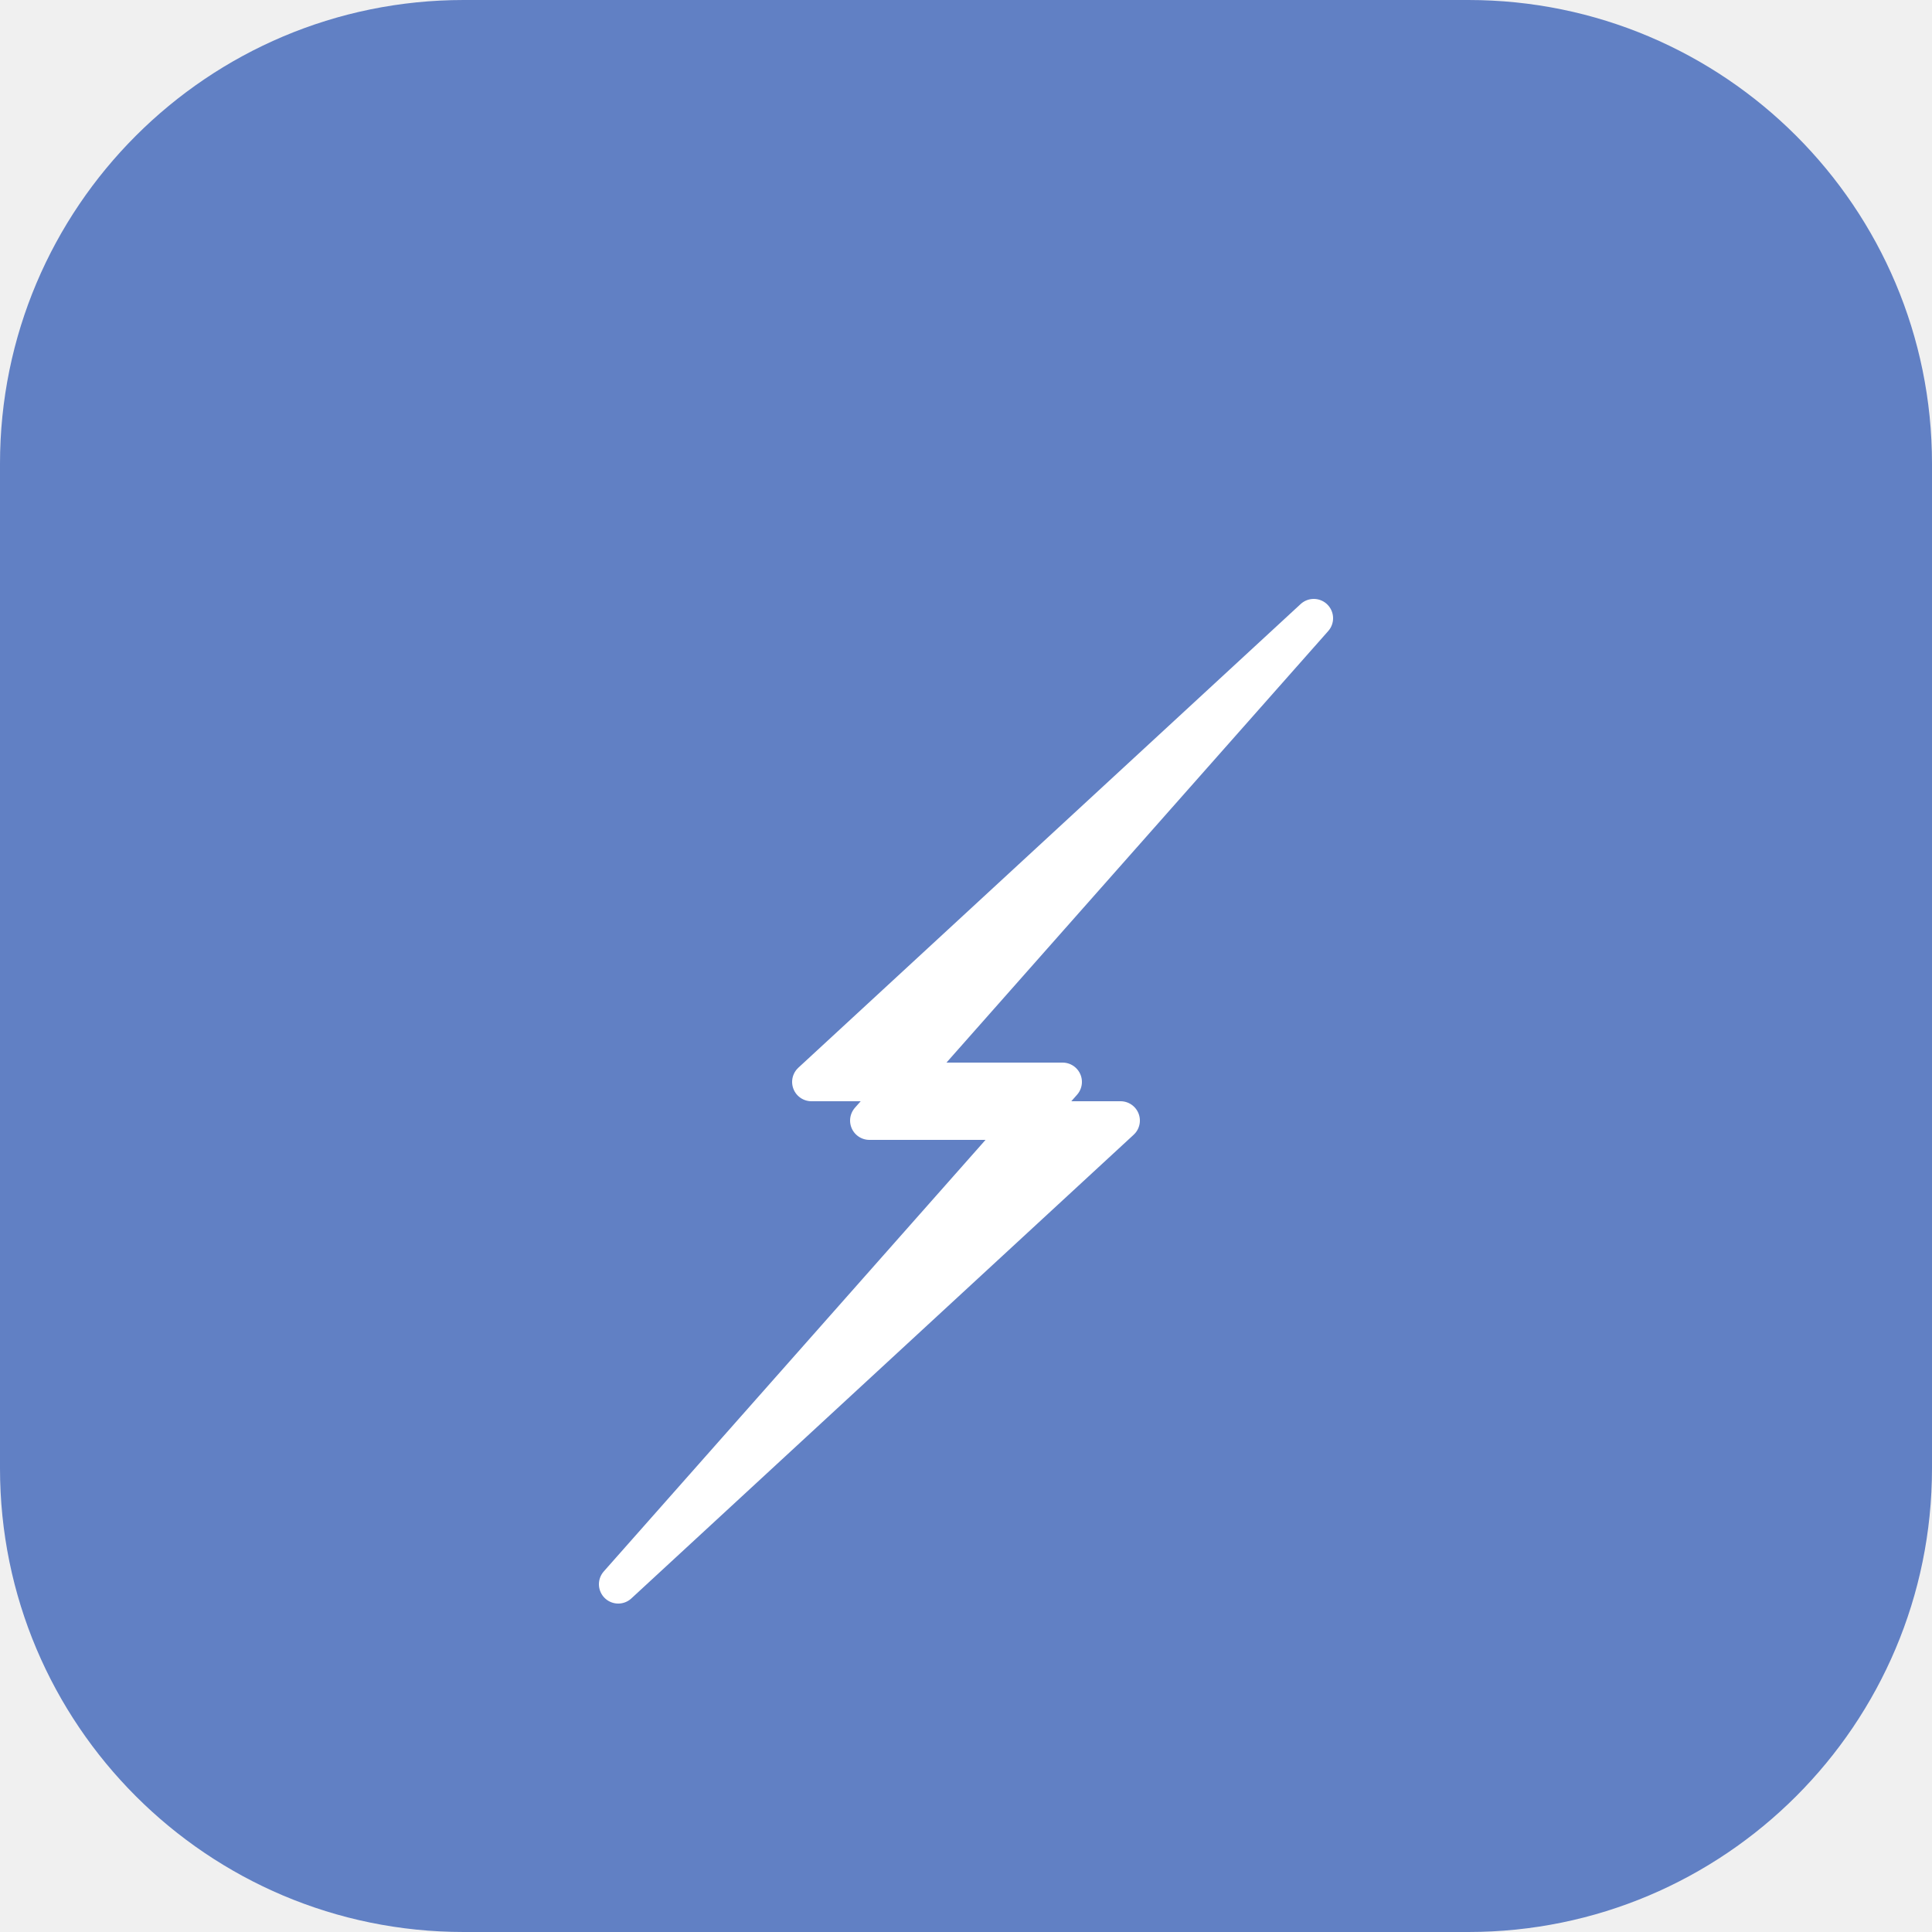
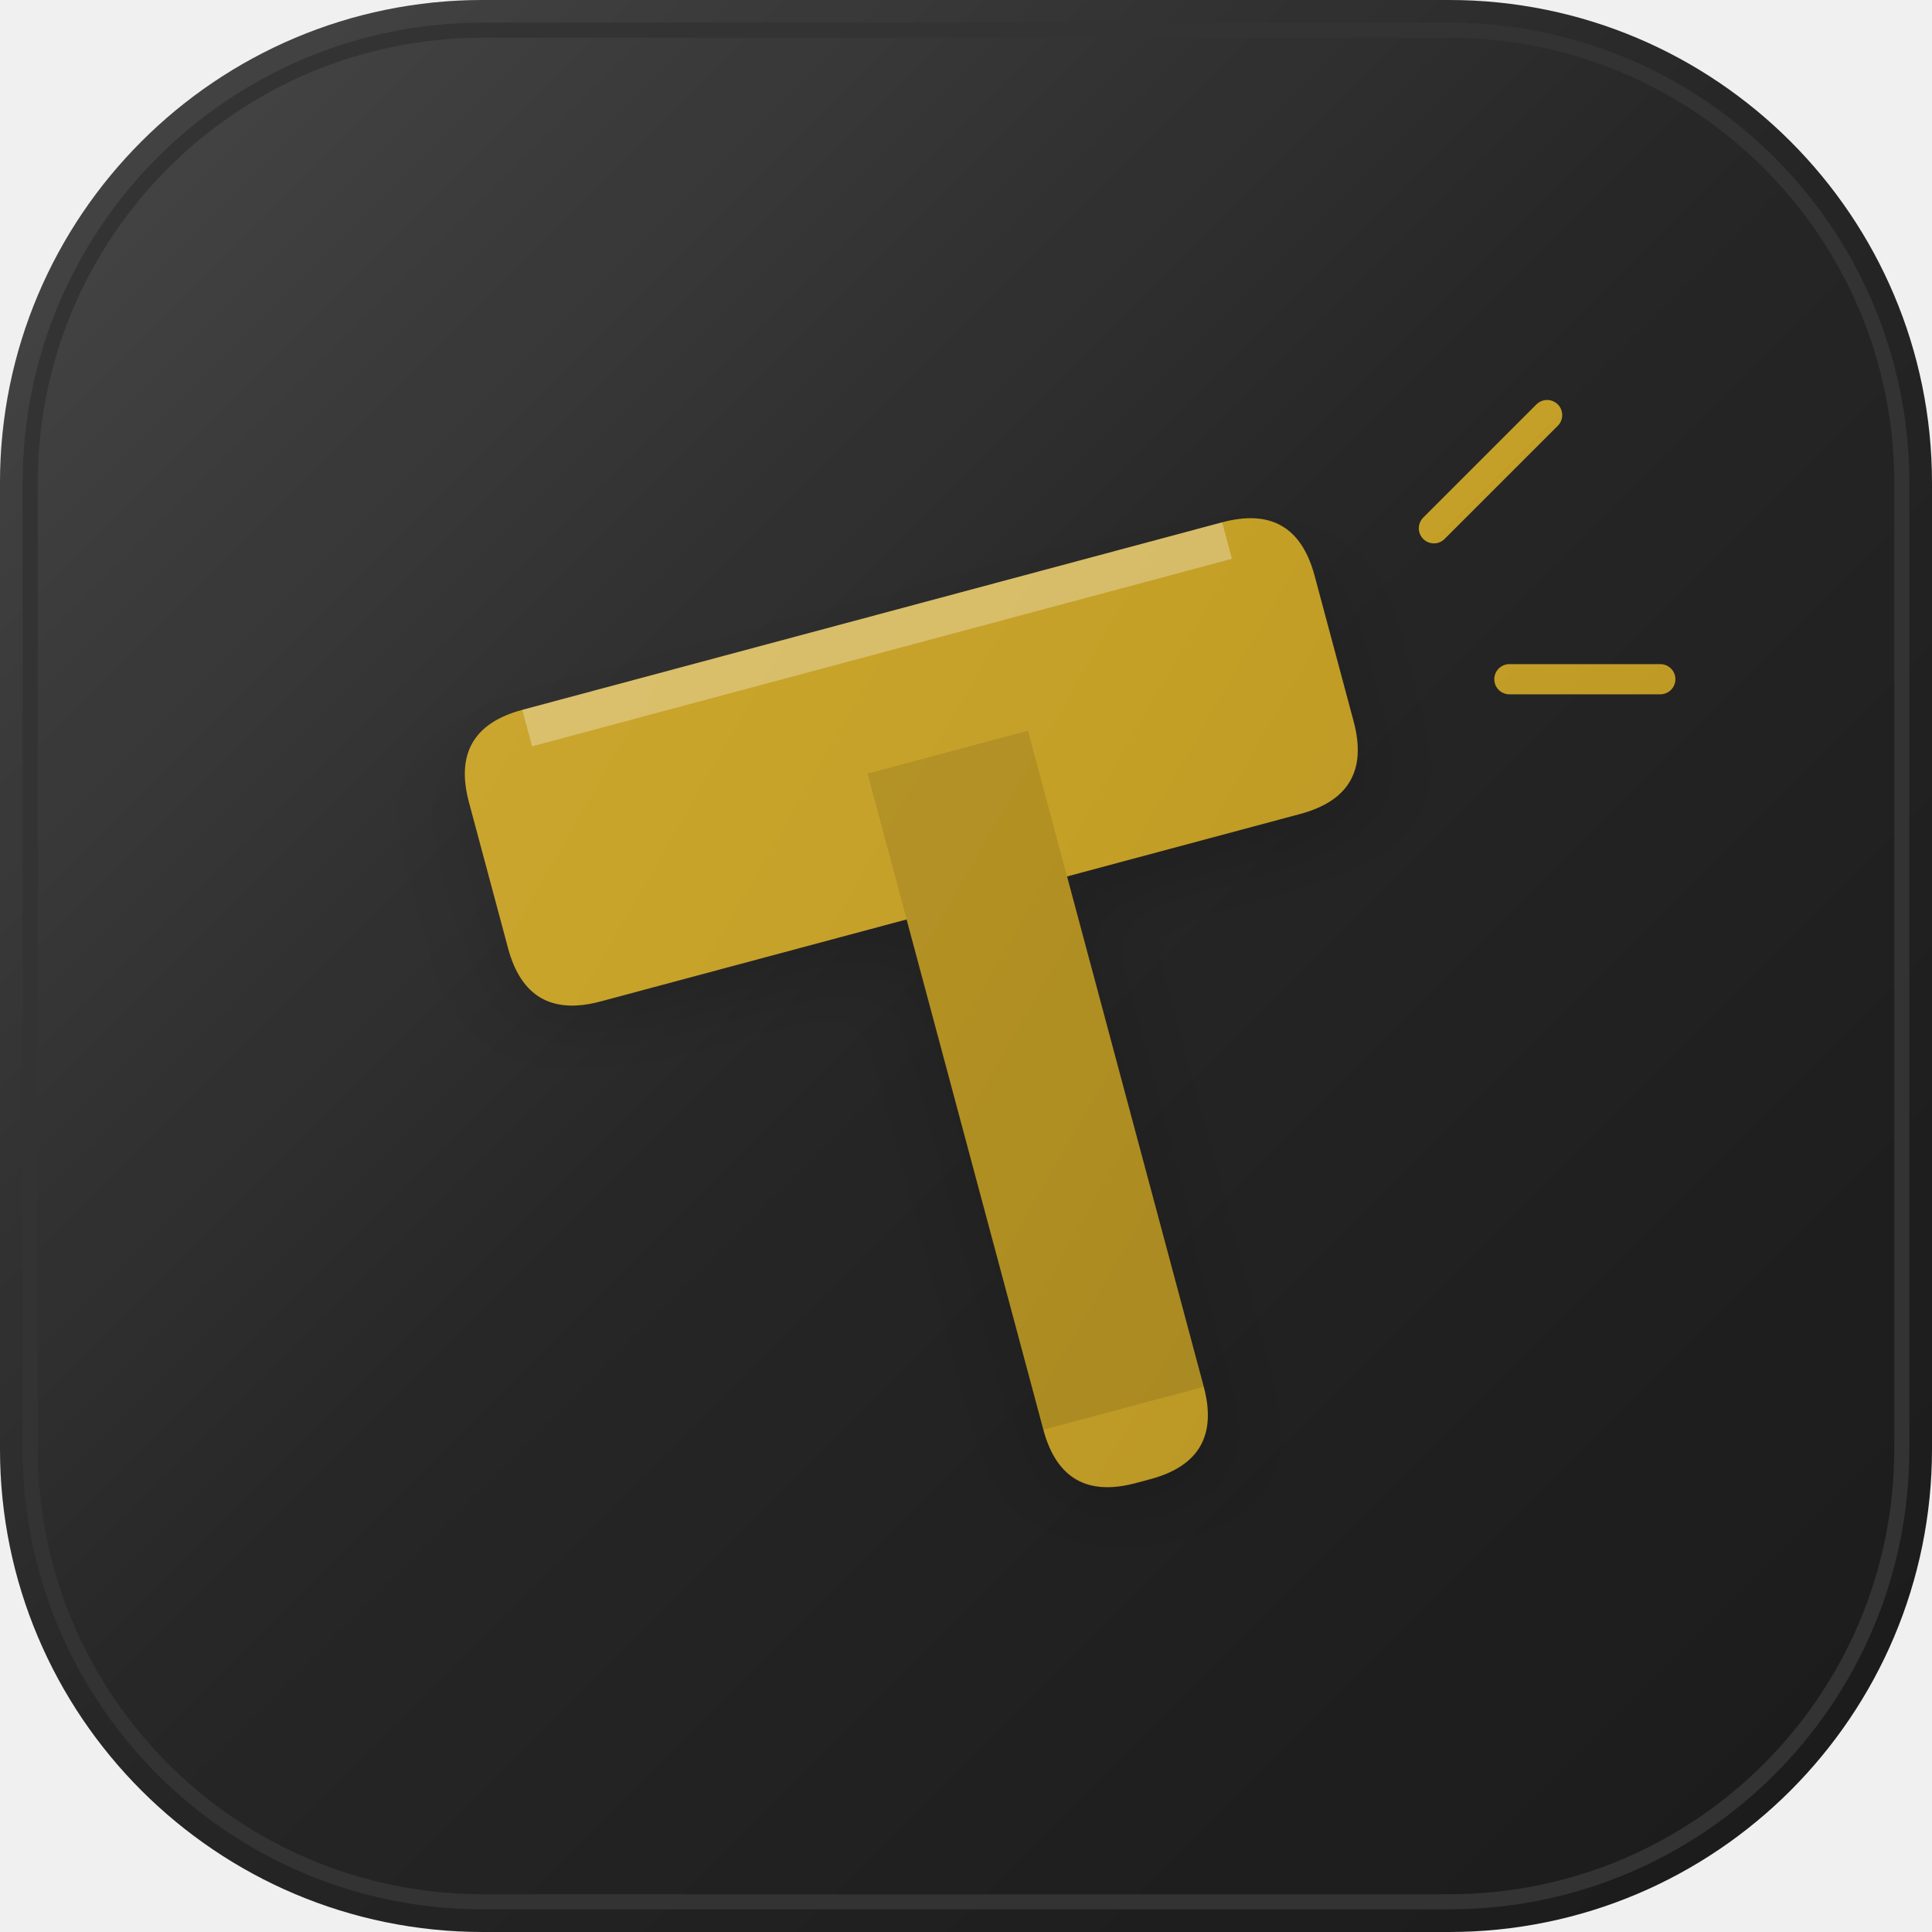
- <svg xmlns="http://www.w3.org/2000/svg" viewBox="0 0 100 100" fill="none">
-   <rect width="100" height="100" rx="24" fill="#6180C4" />
-   <path d="M68 32L45 58H58L32 82L55 56H42L68 32Z" fill="white" stroke="white" stroke-width="2" stroke-linejoin="round" />
+ <svg xmlns="http://www.w3.org/2000/svg" viewBox="0 0 512 512" fill="none">
+   <defs>
+     <linearGradient id="mainGrad" x1="0" y1="0" x2="512" y2="512" gradientUnits="userSpaceOnUse">
+       <stop offset="0" stop-color="#D4AF37" />
+       <stop offset="0.5" stop-color="#C5A028" />
+       <stop offset="1" stop-color="#AA8820" />
+     </linearGradient>
+     <linearGradient id="shine" x1="0" y1="0" x2="512" y2="512" gradientUnits="userSpaceOnUse">
+       <stop offset="0" stop-color="white" stop-opacity="0.2" />
+       <stop offset="0.5" stop-color="white" stop-opacity="0.05" />
+       <stop offset="1" stop-color="white" stop-opacity="0" />
+     </linearGradient>
+     <filter id="shadow" x="-20%" y="-20%" width="140%" height="140%">
+       <feDropShadow dx="0" dy="8" stdDeviation="12" flood-color="#000" flood-opacity="0.15" />
+     </filter>
+   </defs>
+   <rect width="512" height="512" rx="128" fill="#1A1A1A" />
+   <rect width="512" height="512" rx="128" fill="url(#shine)" />
+   <rect x="8" y="8" width="496" height="496" rx="120" stroke="#333" stroke-width="4" />
+   <g filter="url(#shadow)" transform="translate(256, 256) rotate(-15) translate(-256, -256)">
+     <path d="M244 200 L244 380 Q244 400 264 400 L268 400 Q288 400 288 380 L288 200 Z" fill="url(#mainGrad)" />
+     <path d="M160 160 L352 160 Q372 160 372 180 L372 220 Q372 240 352 240 L160 240 Q140 240 140 220 L140 180 Q140 160 160 160 Z" fill="url(#mainGrad)" />
+     <path d="M160 160 L352 160 L352 170 L160 170 Z" fill="white" fill-opacity="0.3" />
+     <path d="M244 200 L288 200 L288 380 L244 380 Z" fill="black" fill-opacity="0.1" />
+   </g>
+   <path d="M380 140 L410 110" stroke="url(#mainGrad)" stroke-width="8" stroke-linecap="round" />
+   <path d="M400 180 L440 180" stroke="url(#mainGrad)" stroke-width="8" stroke-linecap="round" />
</svg>
